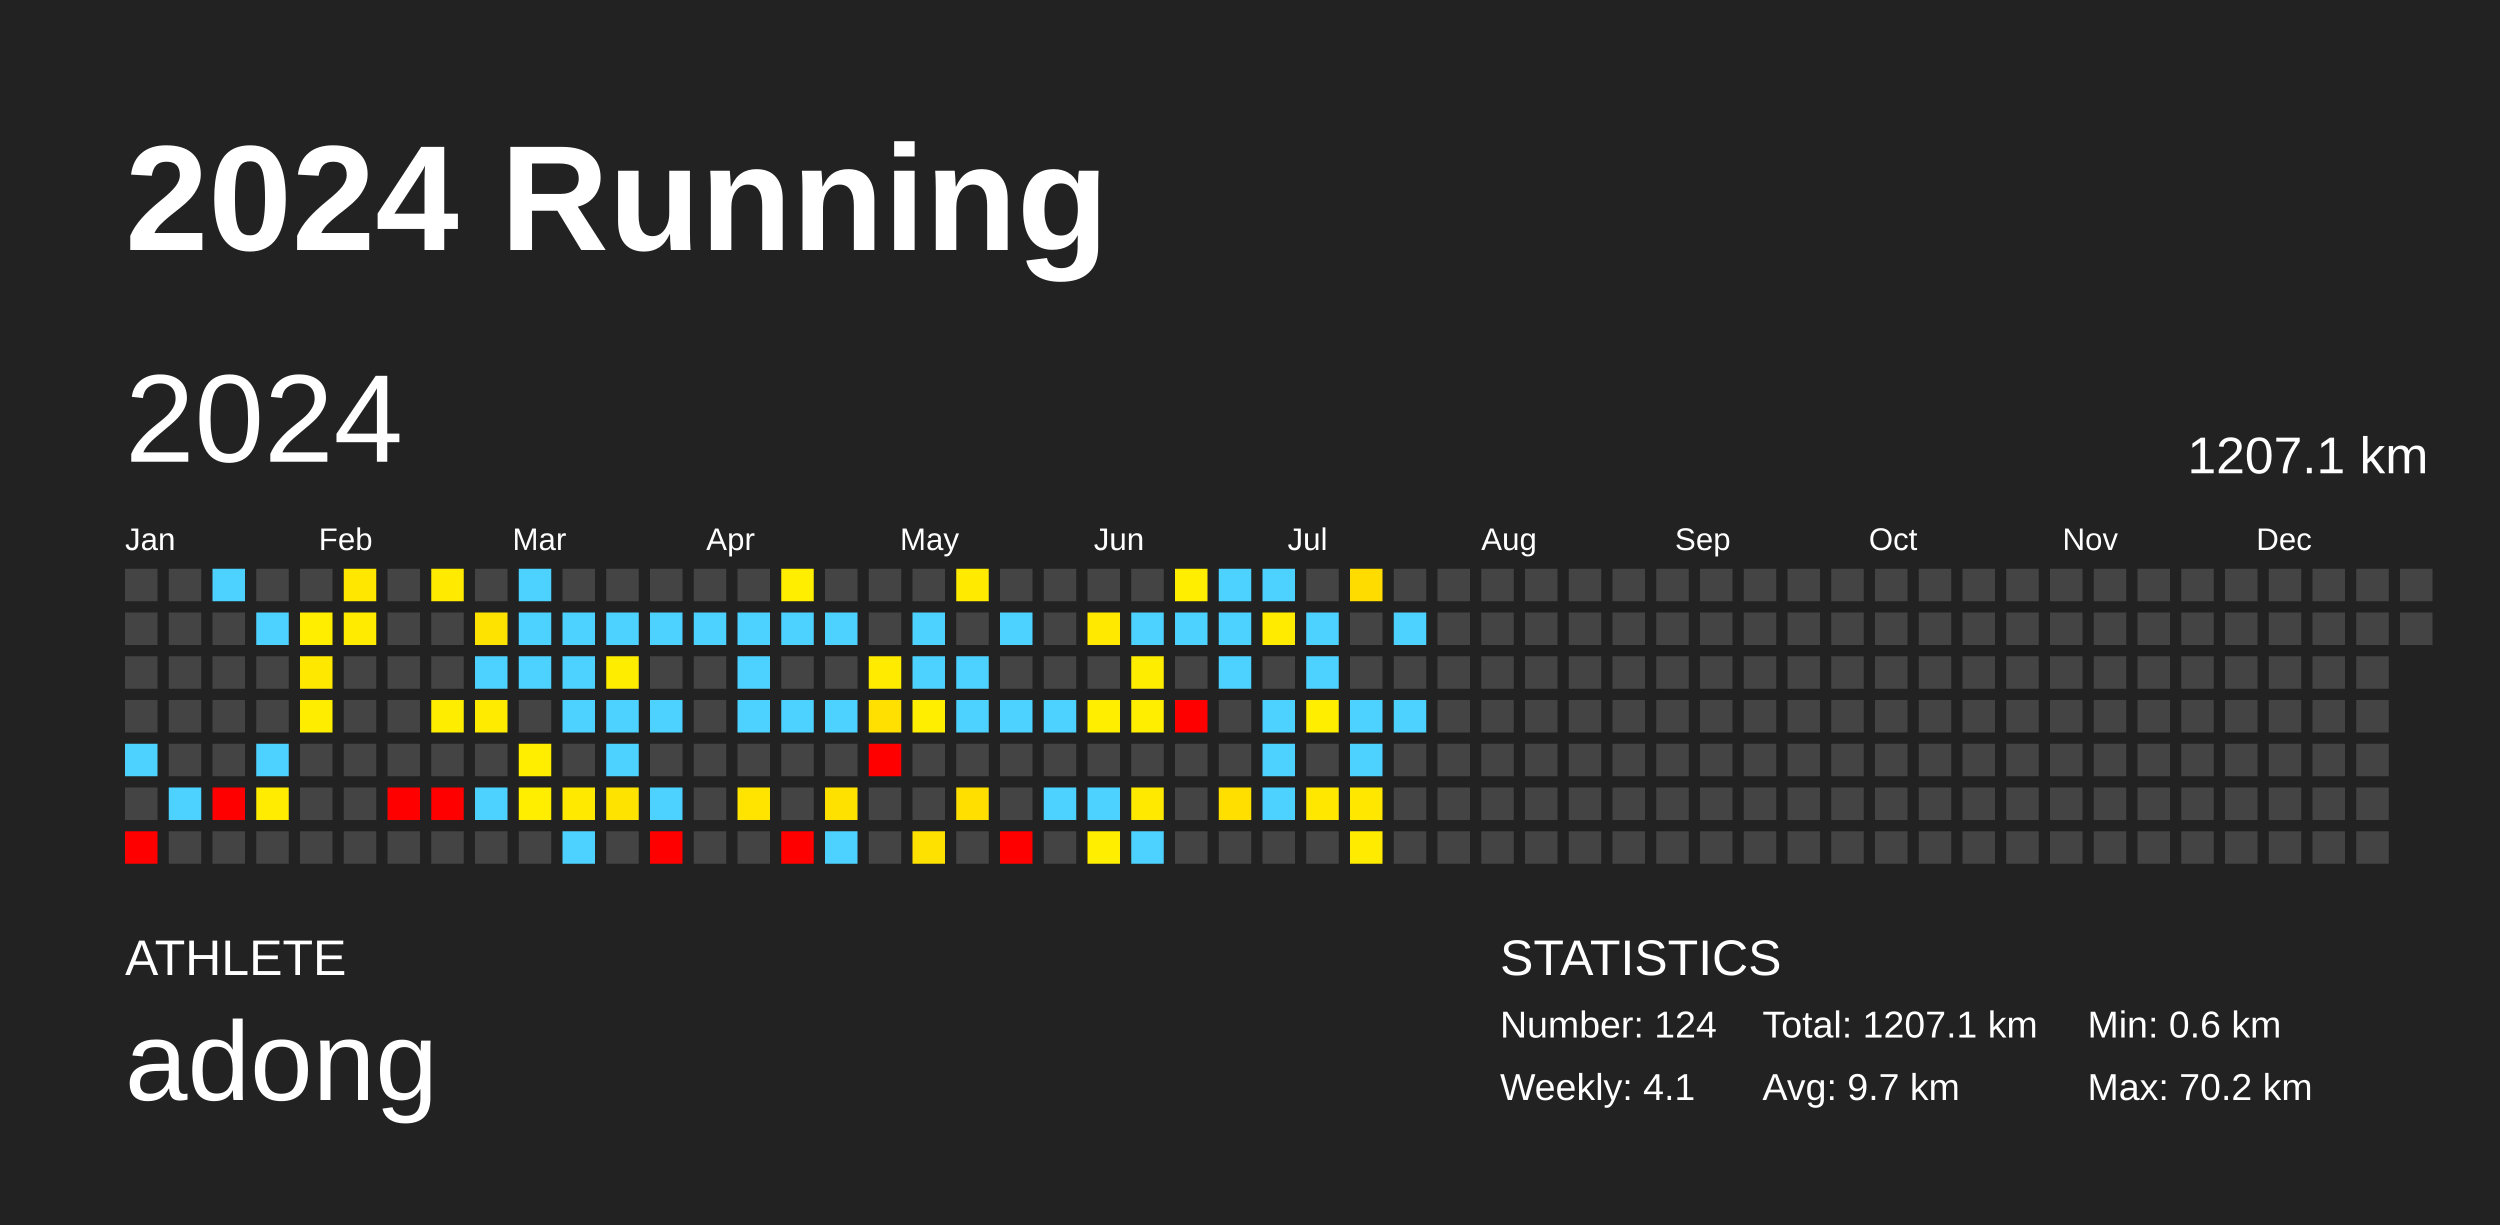
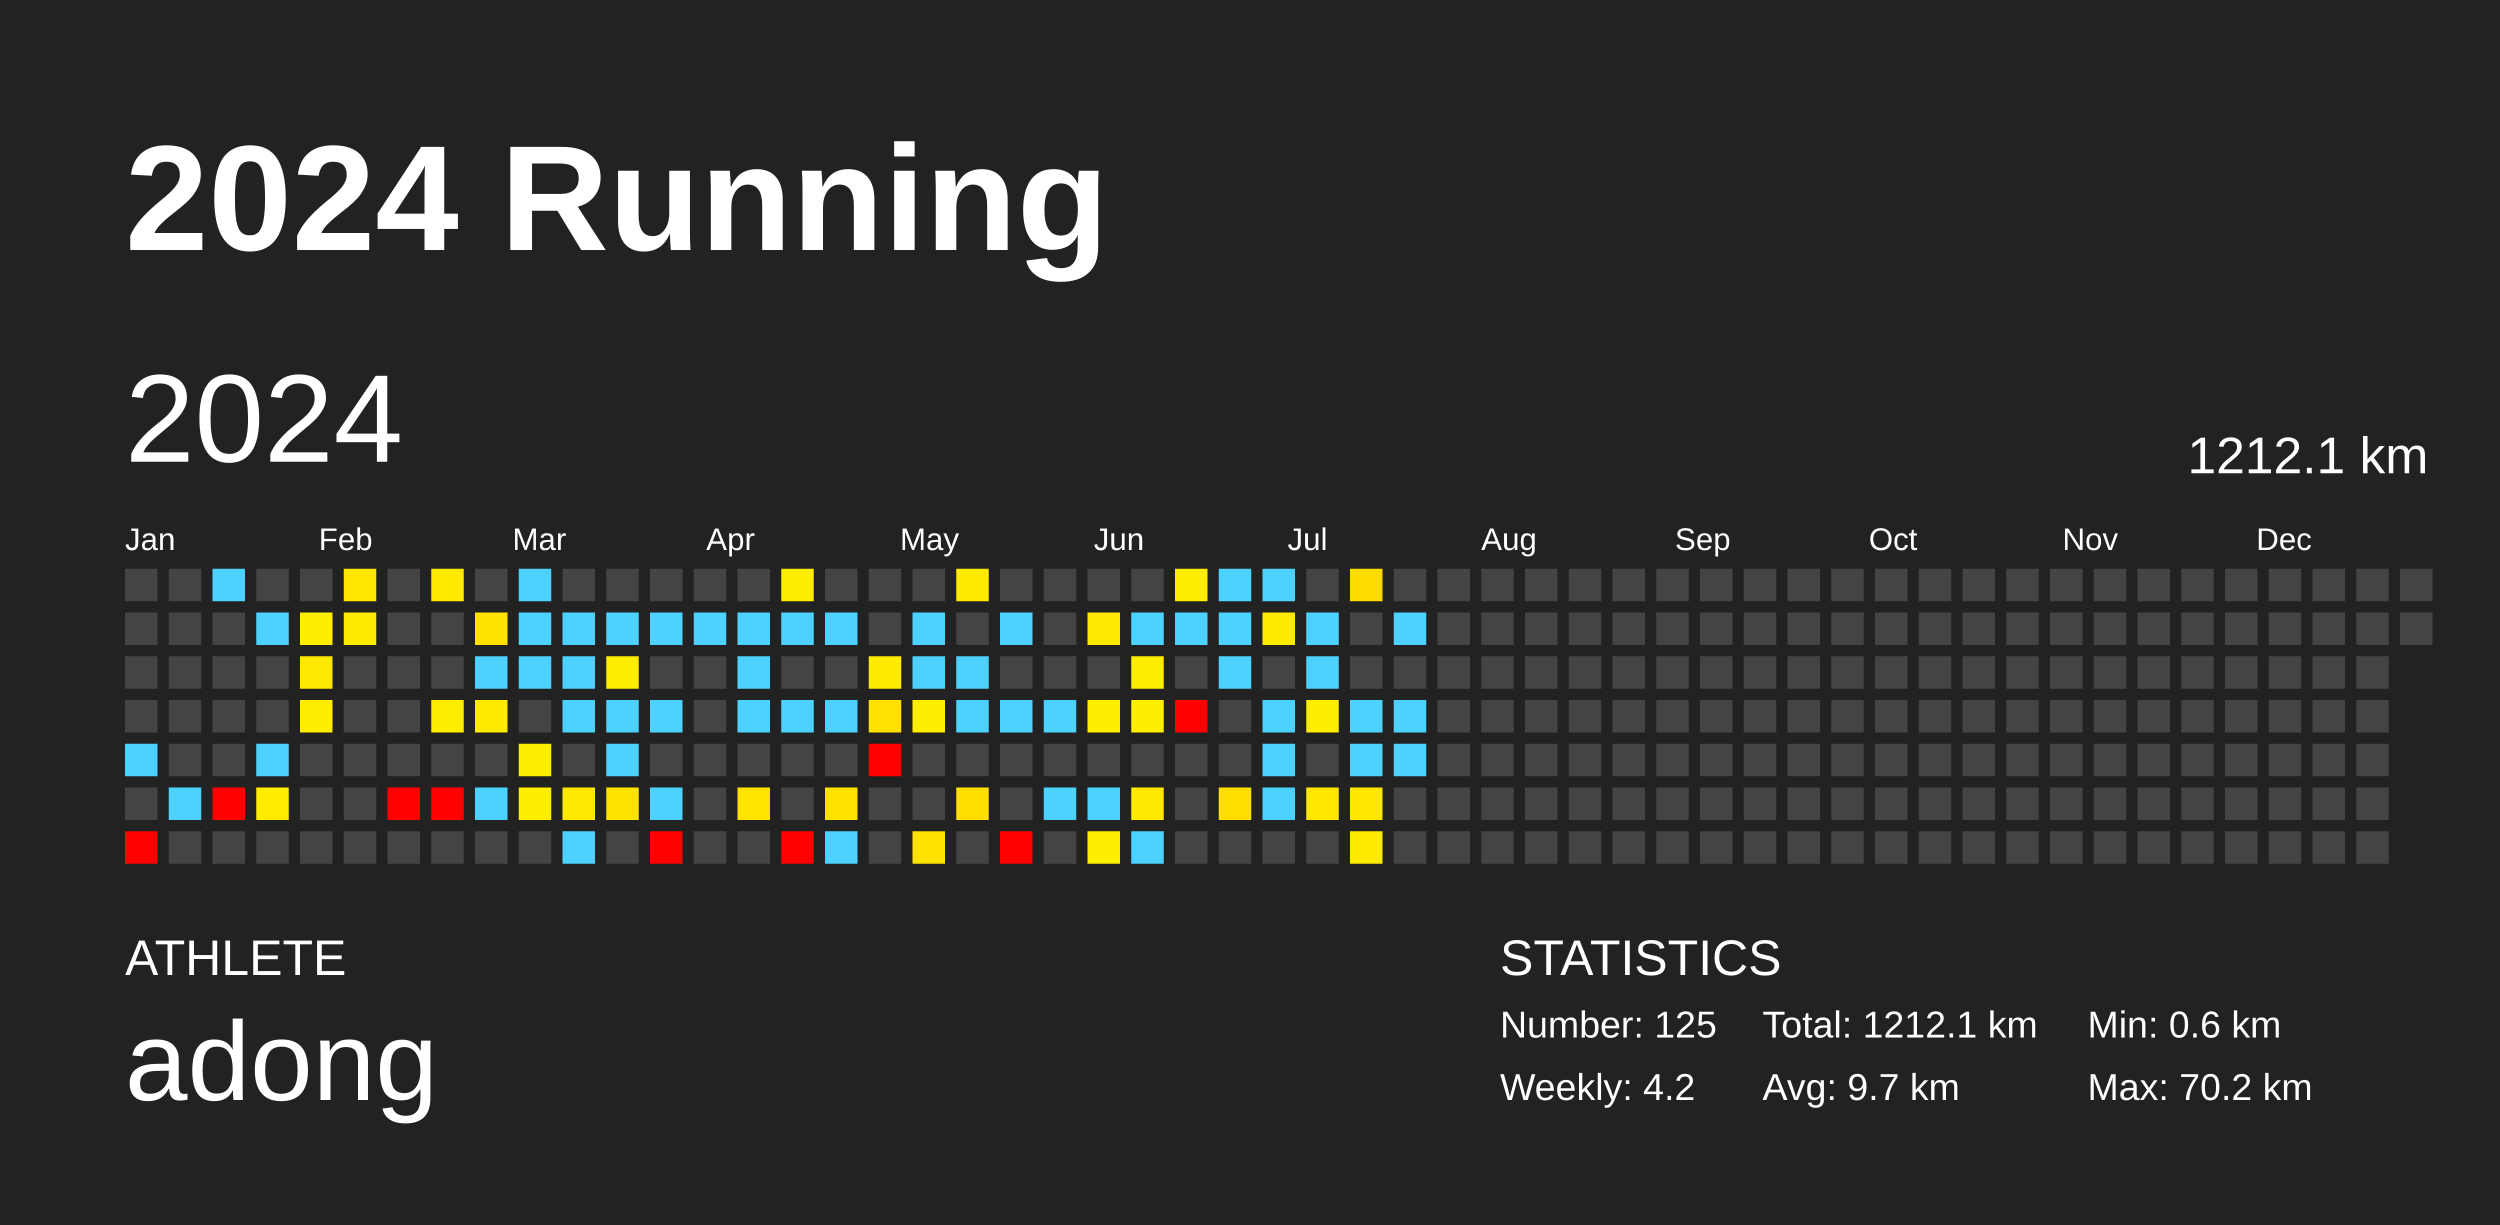
<svg xmlns="http://www.w3.org/2000/svg" baseProfile="full" height="98mm" version="1.1" viewBox="0,0,200,98" width="200mm">
  <defs />
  <rect fill="#222222" height="98" width="200" x="0" y="0" />
  <text fill="#FFFFFF" style="font-size:12px; font-family:Arial; font-weight:bold;" x="10" y="20">2024 Running</text>
  <text fill="#FFFFFF" style="font-size:4px; font-family:Arial" x="10" y="78">ATHLETE</text>
  <text fill="#FFFFFF" style="font-size:9px; font-family:Arial" x="10" y="88">adong</text>
  <text fill="#FFFFFF" style="font-size:4px; font-family:Arial" x="120" y="78">STATISTICS</text>
-   <text fill="#FFFFFF" style="font-size:3px; font-family:Arial" x="120" y="83">Number: 124</text>
-   <text fill="#FFFFFF" style="font-size:3px; font-family:Arial" x="120" y="88">Weekly: 4.1</text>
-   <text fill="#FFFFFF" style="font-size:3px; font-family:Arial" x="141" y="83">Total: 1207.1 km</text>
+   <text fill="#FFFFFF" style="font-size:3px; font-family:Arial" x="120" y="83">Number: 125</text>
+   <text fill="#FFFFFF" style="font-size:3px; font-family:Arial" x="120" y="88">Weekly: 4.2</text>
+   <text fill="#FFFFFF" style="font-size:3px; font-family:Arial" x="141" y="83">Total: 1212.1 km</text>
  <text fill="#FFFFFF" style="font-size:3px; font-family:Arial" x="141" y="88">Avg: 9.7 km</text>
  <text fill="#FFFFFF" style="font-size:3px; font-family:Arial" x="167" y="83">Min: 0.6 km</text>
  <text fill="#FFFFFF" style="font-size:3px; font-family:Arial" x="167" y="88">Max: 70.2 km</text>
  <text dominant-baseline="hanging" fill="#FFFFFF" style="font-size:10.0px; font-family:Arial;" x="10" y="30">2024</text>
-   <text dominant-baseline="hanging" fill="#FFFFFF" style="font-size:4.125px; font-family:Arial;" x="175" y="35">1207.1 km</text>
+   <text dominant-baseline="hanging" fill="#FFFFFF" style="font-size:4.125px; font-family:Arial;" x="175" y="35">1212.1 km</text>
  <text fill="#FFFFFF" style="font-size:2.5px; font-family:Arial" x="10.0" y="44">Jan</text>
  <text fill="#FFFFFF" style="font-size:2.5px; font-family:Arial" x="25.5" y="44">Feb</text>
  <text fill="#FFFFFF" style="font-size:2.5px; font-family:Arial" x="41.0" y="44">Mar</text>
  <text fill="#FFFFFF" style="font-size:2.5px; font-family:Arial" x="56.5" y="44">Apr</text>
  <text fill="#FFFFFF" style="font-size:2.5px; font-family:Arial" x="72.0" y="44">May</text>
  <text fill="#FFFFFF" style="font-size:2.5px; font-family:Arial" x="87.5" y="44">Jun</text>
  <text fill="#FFFFFF" style="font-size:2.5px; font-family:Arial" x="103.0" y="44">Jul</text>
  <text fill="#FFFFFF" style="font-size:2.5px; font-family:Arial" x="118.5" y="44">Aug</text>
  <text fill="#FFFFFF" style="font-size:2.5px; font-family:Arial" x="134.0" y="44">Sep</text>
  <text fill="#FFFFFF" style="font-size:2.5px; font-family:Arial" x="149.5" y="44">Oct</text>
  <text fill="#FFFFFF" style="font-size:2.5px; font-family:Arial" x="165.0" y="44">Nov</text>
  <text fill="#FFFFFF" style="font-size:2.5px; font-family:Arial" x="180.5" y="44">Dec</text>
  <rect fill="#444444" height="2.6" width="2.6" x="10.0" y="45.5" />
  <rect fill="#444444" height="2.6" width="2.6" x="10.0" y="49.0" />
  <rect fill="#444444" height="2.6" width="2.6" x="10.0" y="52.5" />
  <rect fill="#444444" height="2.6" width="2.6" x="10.0" y="56.0" />
  <rect fill="#4dd2ff" height="2.6" width="2.6" x="10.0" y="59.5" />
  <rect fill="#444444" height="2.6" width="2.6" x="10.0" y="63.0" />
  <rect fill="red" height="2.6" width="2.6" x="10.0" y="66.5" />
  <rect fill="#444444" height="2.6" width="2.6" x="13.5" y="45.5" />
  <rect fill="#444444" height="2.6" width="2.6" x="13.5" y="49.0" />
  <rect fill="#444444" height="2.6" width="2.6" x="13.5" y="52.5" />
  <rect fill="#444444" height="2.6" width="2.6" x="13.5" y="56.0" />
  <rect fill="#444444" height="2.6" width="2.6" x="13.5" y="59.5" />
  <rect fill="#4dd2ff" height="2.6" width="2.6" x="13.5" y="63.0" />
  <rect fill="#444444" height="2.6" width="2.6" x="13.5" y="66.5" />
  <rect fill="#4dd2ff" height="2.6" width="2.6" x="17.0" y="45.5" />
  <rect fill="#444444" height="2.6" width="2.6" x="17.0" y="49.0" />
  <rect fill="#444444" height="2.6" width="2.6" x="17.0" y="52.5" />
  <rect fill="#444444" height="2.6" width="2.6" x="17.0" y="56.0" />
  <rect fill="#444444" height="2.6" width="2.6" x="17.0" y="59.5" />
  <rect fill="red" height="2.6" width="2.6" x="17.0" y="63.0" />
  <rect fill="#444444" height="2.6" width="2.6" x="17.0" y="66.5" />
  <rect fill="#444444" height="2.6" width="2.6" x="20.5" y="45.5" />
  <rect fill="#4dd2ff" height="2.6" width="2.6" x="20.5" y="49.0" />
  <rect fill="#444444" height="2.6" width="2.6" x="20.5" y="52.5" />
  <rect fill="#444444" height="2.6" width="2.6" x="20.5" y="56.0" />
  <rect fill="#4dd2ff" height="2.6" width="2.6" x="20.5" y="59.5" />
  <rect fill="#ffec00" height="2.6" width="2.6" x="20.5" y="63.0" />
  <rect fill="#444444" height="2.6" width="2.6" x="20.5" y="66.5" />
  <rect fill="#444444" height="2.6" width="2.6" x="24.0" y="45.5" />
  <rect fill="#ffee00" height="2.6" width="2.6" x="24.0" y="49.0" />
  <rect fill="#ffe800" height="2.6" width="2.6" x="24.0" y="52.5" />
  <rect fill="#ffed00" height="2.6" width="2.6" x="24.0" y="56.0" />
  <rect fill="#444444" height="2.6" width="2.6" x="24.0" y="59.5" />
  <rect fill="#444444" height="2.6" width="2.6" x="24.0" y="63.0" />
  <rect fill="#444444" height="2.6" width="2.6" x="24.0" y="66.5" />
  <rect fill="#ffe700" height="2.6" width="2.6" x="27.5" y="45.5" />
  <rect fill="#ffeb00" height="2.6" width="2.6" x="27.5" y="49.0" />
  <rect fill="#444444" height="2.6" width="2.6" x="27.5" y="52.5" />
  <rect fill="#444444" height="2.6" width="2.6" x="27.5" y="56.0" />
  <rect fill="#444444" height="2.6" width="2.6" x="27.5" y="59.5" />
  <rect fill="#444444" height="2.6" width="2.6" x="27.5" y="63.0" />
  <rect fill="#444444" height="2.6" width="2.6" x="27.5" y="66.5" />
  <rect fill="#444444" height="2.6" width="2.6" x="31.0" y="45.5" />
  <rect fill="#444444" height="2.6" width="2.6" x="31.0" y="49.0" />
  <rect fill="#444444" height="2.6" width="2.6" x="31.0" y="52.5" />
  <rect fill="#444444" height="2.6" width="2.6" x="31.0" y="56.0" />
  <rect fill="#444444" height="2.6" width="2.6" x="31.0" y="59.5" />
  <rect fill="red" height="2.6" width="2.6" x="31.0" y="63.0" />
  <rect fill="#444444" height="2.6" width="2.6" x="31.0" y="66.5" />
  <rect fill="#ffea00" height="2.6" width="2.6" x="34.5" y="45.5" />
  <rect fill="#444444" height="2.6" width="2.6" x="34.5" y="49.0" />
  <rect fill="#444444" height="2.6" width="2.6" x="34.5" y="52.5" />
  <rect fill="#ffed00" height="2.6" width="2.6" x="34.5" y="56.0" />
  <rect fill="#444444" height="2.6" width="2.6" x="34.5" y="59.5" />
  <rect fill="red" height="2.6" width="2.6" x="34.5" y="63.0" />
  <rect fill="#444444" height="2.6" width="2.6" x="34.5" y="66.5" />
  <rect fill="#444444" height="2.6" width="2.6" x="38.0" y="45.5" />
  <rect fill="#ffe300" height="2.6" width="2.6" x="38.0" y="49.0" />
  <rect fill="#4dd2ff" height="2.6" width="2.6" x="38.0" y="52.5" />
  <rect fill="#ffeb00" height="2.6" width="2.6" x="38.0" y="56.0" />
  <rect fill="#444444" height="2.6" width="2.6" x="38.0" y="59.5" />
  <rect fill="#4dd2ff" height="2.6" width="2.6" x="38.0" y="63.0" />
  <rect fill="#444444" height="2.6" width="2.6" x="38.0" y="66.5" />
  <rect fill="#4dd2ff" height="2.6" width="2.6" x="41.5" y="45.5" />
  <rect fill="#4dd2ff" height="2.6" width="2.6" x="41.5" y="49.0" />
  <rect fill="#4dd2ff" height="2.6" width="2.6" x="41.5" y="52.5" />
  <rect fill="#444444" height="2.6" width="2.6" x="41.5" y="56.0" />
  <rect fill="#ffee00" height="2.6" width="2.6" x="41.5" y="59.5" />
  <rect fill="#ffee00" height="2.6" width="2.6" x="41.5" y="63.0" />
  <rect fill="#444444" height="2.6" width="2.6" x="41.5" y="66.5" />
  <rect fill="#444444" height="2.6" width="2.6" x="45.0" y="45.5" />
  <rect fill="#4dd2ff" height="2.6" width="2.6" x="45.0" y="49.0" />
  <rect fill="#4dd2ff" height="2.6" width="2.6" x="45.0" y="52.5" />
  <rect fill="#4dd2ff" height="2.6" width="2.6" x="45.0" y="56.0" />
  <rect fill="#444444" height="2.6" width="2.6" x="45.0" y="59.5" />
  <rect fill="#ffe900" height="2.6" width="2.6" x="45.0" y="63.0" />
  <rect fill="#4dd2ff" height="2.6" width="2.6" x="45.0" y="66.5" />
  <rect fill="#444444" height="2.6" width="2.6" x="48.5" y="45.5" />
  <rect fill="#4dd2ff" height="2.6" width="2.6" x="48.5" y="49.0" />
  <rect fill="#ffed00" height="2.6" width="2.6" x="48.5" y="52.5" />
  <rect fill="#4dd2ff" height="2.6" width="2.6" x="48.5" y="56.0" />
  <rect fill="#4dd2ff" height="2.6" width="2.6" x="48.5" y="59.5" />
  <rect fill="#ffe300" height="2.6" width="2.6" x="48.5" y="63.0" />
  <rect fill="#444444" height="2.6" width="2.6" x="48.5" y="66.5" />
  <rect fill="#444444" height="2.6" width="2.6" x="52.0" y="45.5" />
  <rect fill="#4dd2ff" height="2.6" width="2.6" x="52.0" y="49.0" />
  <rect fill="#444444" height="2.6" width="2.6" x="52.0" y="52.5" />
  <rect fill="#4dd2ff" height="2.6" width="2.6" x="52.0" y="56.0" />
  <rect fill="#444444" height="2.6" width="2.6" x="52.0" y="59.5" />
  <rect fill="#4dd2ff" height="2.6" width="2.6" x="52.0" y="63.0" />
  <rect fill="red" height="2.6" width="2.6" x="52.0" y="66.5" />
  <rect fill="#444444" height="2.6" width="2.6" x="55.5" y="45.5" />
  <rect fill="#4dd2ff" height="2.6" width="2.6" x="55.5" y="49.0" />
  <rect fill="#444444" height="2.6" width="2.6" x="55.5" y="52.5" />
  <rect fill="#444444" height="2.6" width="2.6" x="55.5" y="56.0" />
  <rect fill="#444444" height="2.6" width="2.6" x="55.5" y="59.5" />
  <rect fill="#444444" height="2.6" width="2.6" x="55.5" y="63.0" />
  <rect fill="#444444" height="2.6" width="2.6" x="55.5" y="66.5" />
  <rect fill="#444444" height="2.6" width="2.6" x="59.0" y="45.5" />
  <rect fill="#4dd2ff" height="2.6" width="2.6" x="59.0" y="49.0" />
  <rect fill="#4dd2ff" height="2.6" width="2.6" x="59.0" y="52.5" />
  <rect fill="#4dd2ff" height="2.6" width="2.6" x="59.0" y="56.0" />
  <rect fill="#444444" height="2.6" width="2.6" x="59.0" y="59.5" />
  <rect fill="#ffe400" height="2.6" width="2.6" x="59.0" y="63.0" />
  <rect fill="#444444" height="2.6" width="2.6" x="59.0" y="66.5" />
  <rect fill="#ffee00" height="2.6" width="2.6" x="62.5" y="45.5" />
  <rect fill="#4dd2ff" height="2.6" width="2.6" x="62.5" y="49.0" />
  <rect fill="#444444" height="2.6" width="2.6" x="62.5" y="52.5" />
  <rect fill="#4dd2ff" height="2.6" width="2.6" x="62.5" y="56.0" />
  <rect fill="#444444" height="2.6" width="2.6" x="62.5" y="59.5" />
  <rect fill="#444444" height="2.6" width="2.6" x="62.5" y="63.0" />
  <rect fill="red" height="2.6" width="2.6" x="62.5" y="66.5" />
  <rect fill="#444444" height="2.6" width="2.6" x="66.0" y="45.5" />
  <rect fill="#4dd2ff" height="2.6" width="2.6" x="66.0" y="49.0" />
  <rect fill="#444444" height="2.6" width="2.6" x="66.0" y="52.5" />
  <rect fill="#4dd2ff" height="2.6" width="2.6" x="66.0" y="56.0" />
  <rect fill="#444444" height="2.6" width="2.6" x="66.0" y="59.5" />
  <rect fill="#ffe100" height="2.6" width="2.6" x="66.0" y="63.0" />
  <rect fill="#4dd2ff" height="2.6" width="2.6" x="66.0" y="66.5" />
  <rect fill="#444444" height="2.6" width="2.6" x="69.5" y="45.5" />
  <rect fill="#444444" height="2.6" width="2.6" x="69.5" y="49.0" />
  <rect fill="#ffeb00" height="2.6" width="2.6" x="69.5" y="52.5" />
  <rect fill="#ffe000" height="2.6" width="2.6" x="69.5" y="56.0" />
  <rect fill="red" height="2.6" width="2.6" x="69.5" y="59.5" />
  <rect fill="#444444" height="2.6" width="2.6" x="69.5" y="63.0" />
  <rect fill="#444444" height="2.6" width="2.6" x="69.5" y="66.5" />
  <rect fill="#444444" height="2.6" width="2.6" x="73.0" y="45.5" />
  <rect fill="#4dd2ff" height="2.6" width="2.6" x="73.0" y="49.0" />
  <rect fill="#4dd2ff" height="2.6" width="2.6" x="73.0" y="52.5" />
  <rect fill="#ffee00" height="2.6" width="2.6" x="73.0" y="56.0" />
  <rect fill="#444444" height="2.6" width="2.6" x="73.0" y="59.5" />
  <rect fill="#444444" height="2.6" width="2.6" x="73.0" y="63.0" />
  <rect fill="#ffe100" height="2.6" width="2.6" x="73.0" y="66.5" />
  <rect fill="#ffea00" height="2.6" width="2.6" x="76.5" y="45.5" />
  <rect fill="#444444" height="2.6" width="2.6" x="76.5" y="49.0" />
  <rect fill="#4dd2ff" height="2.6" width="2.6" x="76.5" y="52.5" />
  <rect fill="#4dd2ff" height="2.6" width="2.6" x="76.5" y="56.0" />
  <rect fill="#444444" height="2.6" width="2.6" x="76.5" y="59.5" />
  <rect fill="#ffdf00" height="2.6" width="2.6" x="76.5" y="63.0" />
  <rect fill="#444444" height="2.6" width="2.6" x="76.5" y="66.5" />
  <rect fill="#444444" height="2.6" width="2.6" x="80.0" y="45.5" />
  <rect fill="#4dd2ff" height="2.6" width="2.6" x="80.0" y="49.0" />
  <rect fill="#444444" height="2.6" width="2.6" x="80.0" y="52.5" />
  <rect fill="#4dd2ff" height="2.6" width="2.6" x="80.0" y="56.0" />
  <rect fill="#444444" height="2.6" width="2.6" x="80.0" y="59.5" />
  <rect fill="#444444" height="2.6" width="2.6" x="80.0" y="63.0" />
  <rect fill="red" height="2.6" width="2.6" x="80.0" y="66.5" />
  <rect fill="#444444" height="2.6" width="2.6" x="83.5" y="45.5" />
  <rect fill="#444444" height="2.6" width="2.6" x="83.5" y="49.0" />
  <rect fill="#444444" height="2.6" width="2.6" x="83.5" y="52.5" />
  <rect fill="#4dd2ff" height="2.6" width="2.6" x="83.5" y="56.0" />
  <rect fill="#444444" height="2.6" width="2.6" x="83.5" y="59.5" />
  <rect fill="#4dd2ff" height="2.6" width="2.6" x="83.5" y="63.0" />
  <rect fill="#444444" height="2.6" width="2.6" x="83.5" y="66.5" />
  <rect fill="#444444" height="2.6" width="2.6" x="87.0" y="45.5" />
  <rect fill="#ffe900" height="2.6" width="2.6" x="87.0" y="49.0" />
  <rect fill="#444444" height="2.6" width="2.6" x="87.0" y="52.5" />
  <rect fill="#ffee00" height="2.6" width="2.6" x="87.0" y="56.0" />
  <rect fill="#444444" height="2.6" width="2.6" x="87.0" y="59.5" />
  <rect fill="#4dd2ff" height="2.6" width="2.6" x="87.0" y="63.0" />
  <rect fill="#ffee00" height="2.6" width="2.6" x="87.0" y="66.5" />
  <rect fill="#444444" height="2.6" width="2.6" x="90.5" y="45.5" />
  <rect fill="#4dd2ff" height="2.6" width="2.6" x="90.5" y="49.0" />
  <rect fill="#ffed00" height="2.6" width="2.6" x="90.5" y="52.5" />
  <rect fill="#ffee00" height="2.6" width="2.6" x="90.5" y="56.0" />
  <rect fill="#444444" height="2.6" width="2.6" x="90.5" y="59.5" />
  <rect fill="#ffe900" height="2.6" width="2.6" x="90.5" y="63.0" />
  <rect fill="#4dd2ff" height="2.6" width="2.6" x="90.5" y="66.5" />
  <rect fill="#ffee00" height="2.6" width="2.6" x="94.0" y="45.5" />
  <rect fill="#4dd2ff" height="2.6" width="2.6" x="94.0" y="49.0" />
  <rect fill="#444444" height="2.6" width="2.6" x="94.0" y="52.5" />
  <rect fill="red" height="2.6" width="2.6" x="94.0" y="56.0" />
  <rect fill="#444444" height="2.6" width="2.6" x="94.0" y="59.5" />
  <rect fill="#444444" height="2.6" width="2.6" x="94.0" y="63.0" />
  <rect fill="#444444" height="2.6" width="2.6" x="94.0" y="66.5" />
  <rect fill="#4dd2ff" height="2.6" width="2.6" x="97.5" y="45.5" />
  <rect fill="#4dd2ff" height="2.6" width="2.6" x="97.5" y="49.0" />
  <rect fill="#4dd2ff" height="2.6" width="2.6" x="97.5" y="52.5" />
  <rect fill="#444444" height="2.6" width="2.6" x="97.5" y="56.0" />
  <rect fill="#444444" height="2.6" width="2.6" x="97.5" y="59.5" />
  <rect fill="#ffdf00" height="2.6" width="2.6" x="97.5" y="63.0" />
  <rect fill="#444444" height="2.6" width="2.6" x="97.5" y="66.5" />
  <rect fill="#4dd2ff" height="2.6" width="2.6" x="101.0" y="45.5" />
  <rect fill="#ffeb00" height="2.6" width="2.6" x="101.0" y="49.0" />
  <rect fill="#444444" height="2.6" width="2.6" x="101.0" y="52.5" />
  <rect fill="#4dd2ff" height="2.6" width="2.6" x="101.0" y="56.0" />
  <rect fill="#4dd2ff" height="2.6" width="2.6" x="101.0" y="59.5" />
  <rect fill="#4dd2ff" height="2.6" width="2.6" x="101.0" y="63.0" />
  <rect fill="#444444" height="2.6" width="2.6" x="101.0" y="66.5" />
  <rect fill="#444444" height="2.6" width="2.6" x="104.5" y="45.5" />
  <rect fill="#4dd2ff" height="2.6" width="2.6" x="104.5" y="49.0" />
  <rect fill="#4dd2ff" height="2.6" width="2.6" x="104.5" y="52.5" />
  <rect fill="#ffee00" height="2.6" width="2.6" x="104.5" y="56.0" />
  <rect fill="#444444" height="2.6" width="2.6" x="104.5" y="59.5" />
  <rect fill="#ffe700" height="2.6" width="2.6" x="104.5" y="63.0" />
  <rect fill="#444444" height="2.6" width="2.6" x="104.5" y="66.5" />
  <rect fill="#ffdc00" height="2.6" width="2.6" x="108.0" y="45.5" />
  <rect fill="#444444" height="2.6" width="2.6" x="108.0" y="49.0" />
  <rect fill="#444444" height="2.6" width="2.6" x="108.0" y="52.5" />
  <rect fill="#4dd2ff" height="2.6" width="2.6" x="108.0" y="56.0" />
  <rect fill="#4dd2ff" height="2.6" width="2.6" x="108.0" y="59.5" />
  <rect fill="#ffe700" height="2.6" width="2.6" x="108.0" y="63.0" />
  <rect fill="#ffeb00" height="2.6" width="2.6" x="108.0" y="66.5" />
  <rect fill="#444444" height="2.6" width="2.6" x="111.5" y="45.5" />
  <rect fill="#4dd2ff" height="2.6" width="2.6" x="111.5" y="49.0" />
  <rect fill="#444444" height="2.6" width="2.6" x="111.5" y="52.5" />
  <rect fill="#4dd2ff" height="2.6" width="2.6" x="111.5" y="56.0" />
-   <rect fill="#444444" height="2.6" width="2.6" x="111.5" y="59.5" />
+   <rect fill="#4dd2ff" height="2.6" width="2.6" x="111.5" y="59.5" />
  <rect fill="#444444" height="2.6" width="2.6" x="111.5" y="63.0" />
  <rect fill="#444444" height="2.6" width="2.6" x="111.5" y="66.5" />
  <rect fill="#444444" height="2.6" width="2.6" x="115.0" y="45.5" />
  <rect fill="#444444" height="2.6" width="2.6" x="115.0" y="49.0" />
  <rect fill="#444444" height="2.6" width="2.6" x="115.0" y="52.5" />
  <rect fill="#444444" height="2.6" width="2.6" x="115.0" y="56.0" />
  <rect fill="#444444" height="2.6" width="2.6" x="115.0" y="59.5" />
  <rect fill="#444444" height="2.6" width="2.6" x="115.0" y="63.0" />
  <rect fill="#444444" height="2.6" width="2.6" x="115.0" y="66.5" />
  <rect fill="#444444" height="2.6" width="2.6" x="118.5" y="45.5" />
  <rect fill="#444444" height="2.6" width="2.6" x="118.5" y="49.0" />
  <rect fill="#444444" height="2.6" width="2.6" x="118.5" y="52.5" />
  <rect fill="#444444" height="2.6" width="2.6" x="118.5" y="56.0" />
  <rect fill="#444444" height="2.6" width="2.6" x="118.5" y="59.5" />
  <rect fill="#444444" height="2.6" width="2.6" x="118.5" y="63.0" />
  <rect fill="#444444" height="2.6" width="2.6" x="118.5" y="66.5" />
  <rect fill="#444444" height="2.6" width="2.6" x="122.0" y="45.5" />
  <rect fill="#444444" height="2.6" width="2.6" x="122.0" y="49.0" />
  <rect fill="#444444" height="2.6" width="2.6" x="122.0" y="52.5" />
  <rect fill="#444444" height="2.6" width="2.6" x="122.0" y="56.0" />
  <rect fill="#444444" height="2.6" width="2.6" x="122.0" y="59.5" />
  <rect fill="#444444" height="2.6" width="2.6" x="122.0" y="63.0" />
  <rect fill="#444444" height="2.6" width="2.6" x="122.0" y="66.5" />
  <rect fill="#444444" height="2.6" width="2.6" x="125.5" y="45.5" />
  <rect fill="#444444" height="2.6" width="2.6" x="125.5" y="49.0" />
  <rect fill="#444444" height="2.6" width="2.6" x="125.5" y="52.5" />
  <rect fill="#444444" height="2.6" width="2.6" x="125.5" y="56.0" />
  <rect fill="#444444" height="2.6" width="2.6" x="125.5" y="59.5" />
  <rect fill="#444444" height="2.6" width="2.6" x="125.5" y="63.0" />
  <rect fill="#444444" height="2.6" width="2.6" x="125.5" y="66.5" />
  <rect fill="#444444" height="2.6" width="2.6" x="129.0" y="45.5" />
  <rect fill="#444444" height="2.6" width="2.6" x="129.0" y="49.0" />
  <rect fill="#444444" height="2.6" width="2.6" x="129.0" y="52.5" />
  <rect fill="#444444" height="2.6" width="2.6" x="129.0" y="56.0" />
  <rect fill="#444444" height="2.6" width="2.6" x="129.0" y="59.5" />
  <rect fill="#444444" height="2.6" width="2.6" x="129.0" y="63.0" />
  <rect fill="#444444" height="2.6" width="2.6" x="129.0" y="66.5" />
  <rect fill="#444444" height="2.6" width="2.6" x="132.5" y="45.5" />
  <rect fill="#444444" height="2.6" width="2.6" x="132.5" y="49.0" />
  <rect fill="#444444" height="2.6" width="2.6" x="132.5" y="52.5" />
  <rect fill="#444444" height="2.6" width="2.6" x="132.5" y="56.0" />
  <rect fill="#444444" height="2.6" width="2.6" x="132.5" y="59.5" />
  <rect fill="#444444" height="2.6" width="2.6" x="132.5" y="63.0" />
  <rect fill="#444444" height="2.6" width="2.6" x="132.5" y="66.5" />
  <rect fill="#444444" height="2.6" width="2.6" x="136.0" y="45.5" />
  <rect fill="#444444" height="2.6" width="2.6" x="136.0" y="49.0" />
  <rect fill="#444444" height="2.6" width="2.6" x="136.0" y="52.5" />
  <rect fill="#444444" height="2.6" width="2.6" x="136.0" y="56.0" />
  <rect fill="#444444" height="2.6" width="2.6" x="136.0" y="59.5" />
  <rect fill="#444444" height="2.6" width="2.6" x="136.0" y="63.0" />
  <rect fill="#444444" height="2.6" width="2.6" x="136.0" y="66.5" />
  <rect fill="#444444" height="2.6" width="2.6" x="139.5" y="45.5" />
  <rect fill="#444444" height="2.6" width="2.6" x="139.5" y="49.0" />
  <rect fill="#444444" height="2.6" width="2.6" x="139.5" y="52.5" />
  <rect fill="#444444" height="2.6" width="2.6" x="139.5" y="56.0" />
  <rect fill="#444444" height="2.6" width="2.6" x="139.5" y="59.5" />
  <rect fill="#444444" height="2.6" width="2.6" x="139.5" y="63.0" />
  <rect fill="#444444" height="2.6" width="2.6" x="139.5" y="66.5" />
  <rect fill="#444444" height="2.6" width="2.6" x="143.0" y="45.5" />
  <rect fill="#444444" height="2.6" width="2.6" x="143.0" y="49.0" />
  <rect fill="#444444" height="2.6" width="2.6" x="143.0" y="52.5" />
  <rect fill="#444444" height="2.6" width="2.6" x="143.0" y="56.0" />
  <rect fill="#444444" height="2.6" width="2.6" x="143.0" y="59.5" />
  <rect fill="#444444" height="2.6" width="2.6" x="143.0" y="63.0" />
  <rect fill="#444444" height="2.6" width="2.6" x="143.0" y="66.5" />
  <rect fill="#444444" height="2.6" width="2.6" x="146.5" y="45.5" />
  <rect fill="#444444" height="2.6" width="2.6" x="146.5" y="49.0" />
  <rect fill="#444444" height="2.6" width="2.6" x="146.5" y="52.5" />
  <rect fill="#444444" height="2.6" width="2.6" x="146.5" y="56.0" />
  <rect fill="#444444" height="2.6" width="2.6" x="146.5" y="59.5" />
  <rect fill="#444444" height="2.6" width="2.6" x="146.5" y="63.0" />
  <rect fill="#444444" height="2.6" width="2.6" x="146.5" y="66.5" />
  <rect fill="#444444" height="2.6" width="2.6" x="150.0" y="45.5" />
  <rect fill="#444444" height="2.6" width="2.6" x="150.0" y="49.0" />
  <rect fill="#444444" height="2.6" width="2.6" x="150.0" y="52.5" />
  <rect fill="#444444" height="2.6" width="2.6" x="150.0" y="56.0" />
  <rect fill="#444444" height="2.6" width="2.6" x="150.0" y="59.5" />
  <rect fill="#444444" height="2.6" width="2.6" x="150.0" y="63.0" />
  <rect fill="#444444" height="2.6" width="2.6" x="150.0" y="66.5" />
  <rect fill="#444444" height="2.6" width="2.6" x="153.5" y="45.5" />
  <rect fill="#444444" height="2.6" width="2.6" x="153.5" y="49.0" />
  <rect fill="#444444" height="2.6" width="2.6" x="153.5" y="52.5" />
  <rect fill="#444444" height="2.6" width="2.6" x="153.5" y="56.0" />
  <rect fill="#444444" height="2.6" width="2.6" x="153.5" y="59.5" />
  <rect fill="#444444" height="2.6" width="2.6" x="153.5" y="63.0" />
  <rect fill="#444444" height="2.6" width="2.6" x="153.5" y="66.5" />
  <rect fill="#444444" height="2.6" width="2.6" x="157.0" y="45.5" />
  <rect fill="#444444" height="2.6" width="2.6" x="157.0" y="49.0" />
  <rect fill="#444444" height="2.6" width="2.6" x="157.0" y="52.5" />
  <rect fill="#444444" height="2.6" width="2.6" x="157.0" y="56.0" />
  <rect fill="#444444" height="2.6" width="2.6" x="157.0" y="59.5" />
  <rect fill="#444444" height="2.6" width="2.6" x="157.0" y="63.0" />
  <rect fill="#444444" height="2.6" width="2.6" x="157.0" y="66.5" />
  <rect fill="#444444" height="2.6" width="2.6" x="160.5" y="45.5" />
  <rect fill="#444444" height="2.6" width="2.6" x="160.5" y="49.0" />
  <rect fill="#444444" height="2.6" width="2.6" x="160.5" y="52.5" />
  <rect fill="#444444" height="2.6" width="2.6" x="160.5" y="56.0" />
  <rect fill="#444444" height="2.6" width="2.6" x="160.5" y="59.5" />
  <rect fill="#444444" height="2.6" width="2.6" x="160.5" y="63.0" />
  <rect fill="#444444" height="2.6" width="2.6" x="160.5" y="66.5" />
  <rect fill="#444444" height="2.6" width="2.6" x="164.0" y="45.5" />
  <rect fill="#444444" height="2.6" width="2.6" x="164.0" y="49.0" />
  <rect fill="#444444" height="2.6" width="2.6" x="164.0" y="52.5" />
  <rect fill="#444444" height="2.6" width="2.6" x="164.0" y="56.0" />
  <rect fill="#444444" height="2.6" width="2.6" x="164.0" y="59.5" />
  <rect fill="#444444" height="2.6" width="2.6" x="164.0" y="63.0" />
  <rect fill="#444444" height="2.6" width="2.6" x="164.0" y="66.5" />
  <rect fill="#444444" height="2.6" width="2.6" x="167.5" y="45.5" />
  <rect fill="#444444" height="2.6" width="2.6" x="167.5" y="49.0" />
  <rect fill="#444444" height="2.6" width="2.6" x="167.5" y="52.5" />
  <rect fill="#444444" height="2.6" width="2.6" x="167.5" y="56.0" />
  <rect fill="#444444" height="2.6" width="2.6" x="167.5" y="59.5" />
  <rect fill="#444444" height="2.6" width="2.6" x="167.5" y="63.0" />
  <rect fill="#444444" height="2.6" width="2.6" x="167.5" y="66.5" />
  <rect fill="#444444" height="2.6" width="2.6" x="171.0" y="45.5" />
  <rect fill="#444444" height="2.6" width="2.6" x="171.0" y="49.0" />
  <rect fill="#444444" height="2.6" width="2.6" x="171.0" y="52.5" />
  <rect fill="#444444" height="2.6" width="2.6" x="171.0" y="56.0" />
  <rect fill="#444444" height="2.6" width="2.6" x="171.0" y="59.5" />
  <rect fill="#444444" height="2.6" width="2.6" x="171.0" y="63.0" />
  <rect fill="#444444" height="2.6" width="2.6" x="171.0" y="66.5" />
  <rect fill="#444444" height="2.6" width="2.6" x="174.5" y="45.5" />
  <rect fill="#444444" height="2.6" width="2.6" x="174.5" y="49.0" />
  <rect fill="#444444" height="2.6" width="2.6" x="174.5" y="52.5" />
  <rect fill="#444444" height="2.6" width="2.6" x="174.5" y="56.0" />
  <rect fill="#444444" height="2.6" width="2.6" x="174.5" y="59.5" />
  <rect fill="#444444" height="2.6" width="2.6" x="174.5" y="63.0" />
  <rect fill="#444444" height="2.6" width="2.6" x="174.5" y="66.5" />
  <rect fill="#444444" height="2.6" width="2.6" x="178.0" y="45.5" />
  <rect fill="#444444" height="2.6" width="2.6" x="178.0" y="49.0" />
  <rect fill="#444444" height="2.6" width="2.6" x="178.0" y="52.5" />
  <rect fill="#444444" height="2.6" width="2.6" x="178.0" y="56.0" />
  <rect fill="#444444" height="2.6" width="2.6" x="178.0" y="59.5" />
  <rect fill="#444444" height="2.6" width="2.6" x="178.0" y="63.0" />
  <rect fill="#444444" height="2.6" width="2.6" x="178.0" y="66.5" />
  <rect fill="#444444" height="2.6" width="2.6" x="181.5" y="45.5" />
  <rect fill="#444444" height="2.6" width="2.6" x="181.5" y="49.0" />
  <rect fill="#444444" height="2.6" width="2.6" x="181.5" y="52.5" />
  <rect fill="#444444" height="2.6" width="2.6" x="181.5" y="56.0" />
  <rect fill="#444444" height="2.6" width="2.6" x="181.5" y="59.5" />
  <rect fill="#444444" height="2.6" width="2.6" x="181.5" y="63.0" />
  <rect fill="#444444" height="2.6" width="2.6" x="181.5" y="66.5" />
  <rect fill="#444444" height="2.6" width="2.6" x="185.0" y="45.5" />
  <rect fill="#444444" height="2.6" width="2.6" x="185.0" y="49.0" />
  <rect fill="#444444" height="2.6" width="2.6" x="185.0" y="52.5" />
  <rect fill="#444444" height="2.6" width="2.6" x="185.0" y="56.0" />
  <rect fill="#444444" height="2.6" width="2.6" x="185.0" y="59.5" />
  <rect fill="#444444" height="2.6" width="2.6" x="185.0" y="63.0" />
  <rect fill="#444444" height="2.6" width="2.6" x="185.0" y="66.5" />
  <rect fill="#444444" height="2.6" width="2.6" x="188.5" y="45.5" />
  <rect fill="#444444" height="2.6" width="2.6" x="188.5" y="49.0" />
  <rect fill="#444444" height="2.6" width="2.6" x="188.5" y="52.5" />
  <rect fill="#444444" height="2.6" width="2.6" x="188.5" y="56.0" />
  <rect fill="#444444" height="2.6" width="2.6" x="188.5" y="59.5" />
  <rect fill="#444444" height="2.6" width="2.6" x="188.5" y="63.0" />
  <rect fill="#444444" height="2.6" width="2.6" x="188.5" y="66.5" />
  <rect fill="#444444" height="2.6" width="2.6" x="192.0" y="45.5" />
  <rect fill="#444444" height="2.6" width="2.6" x="192.0" y="49.0" />
</svg>
